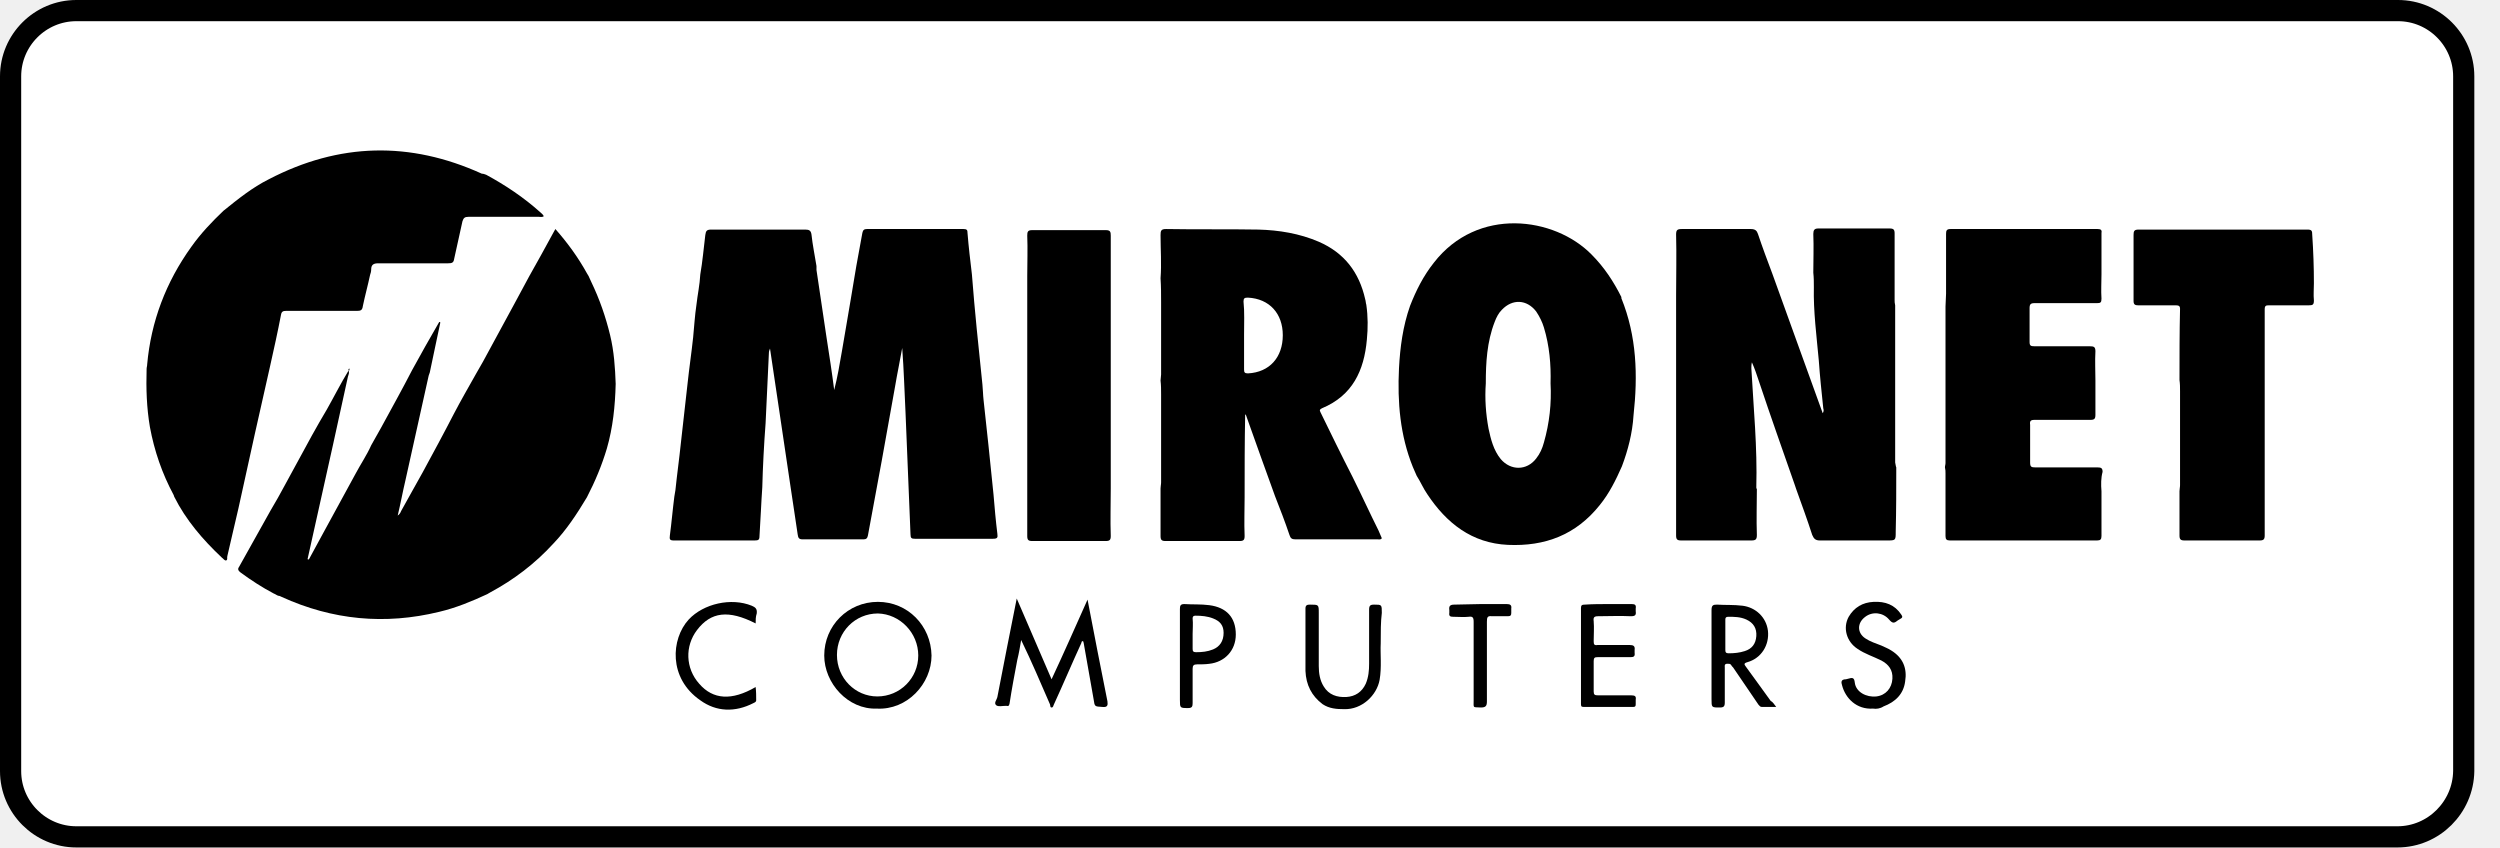
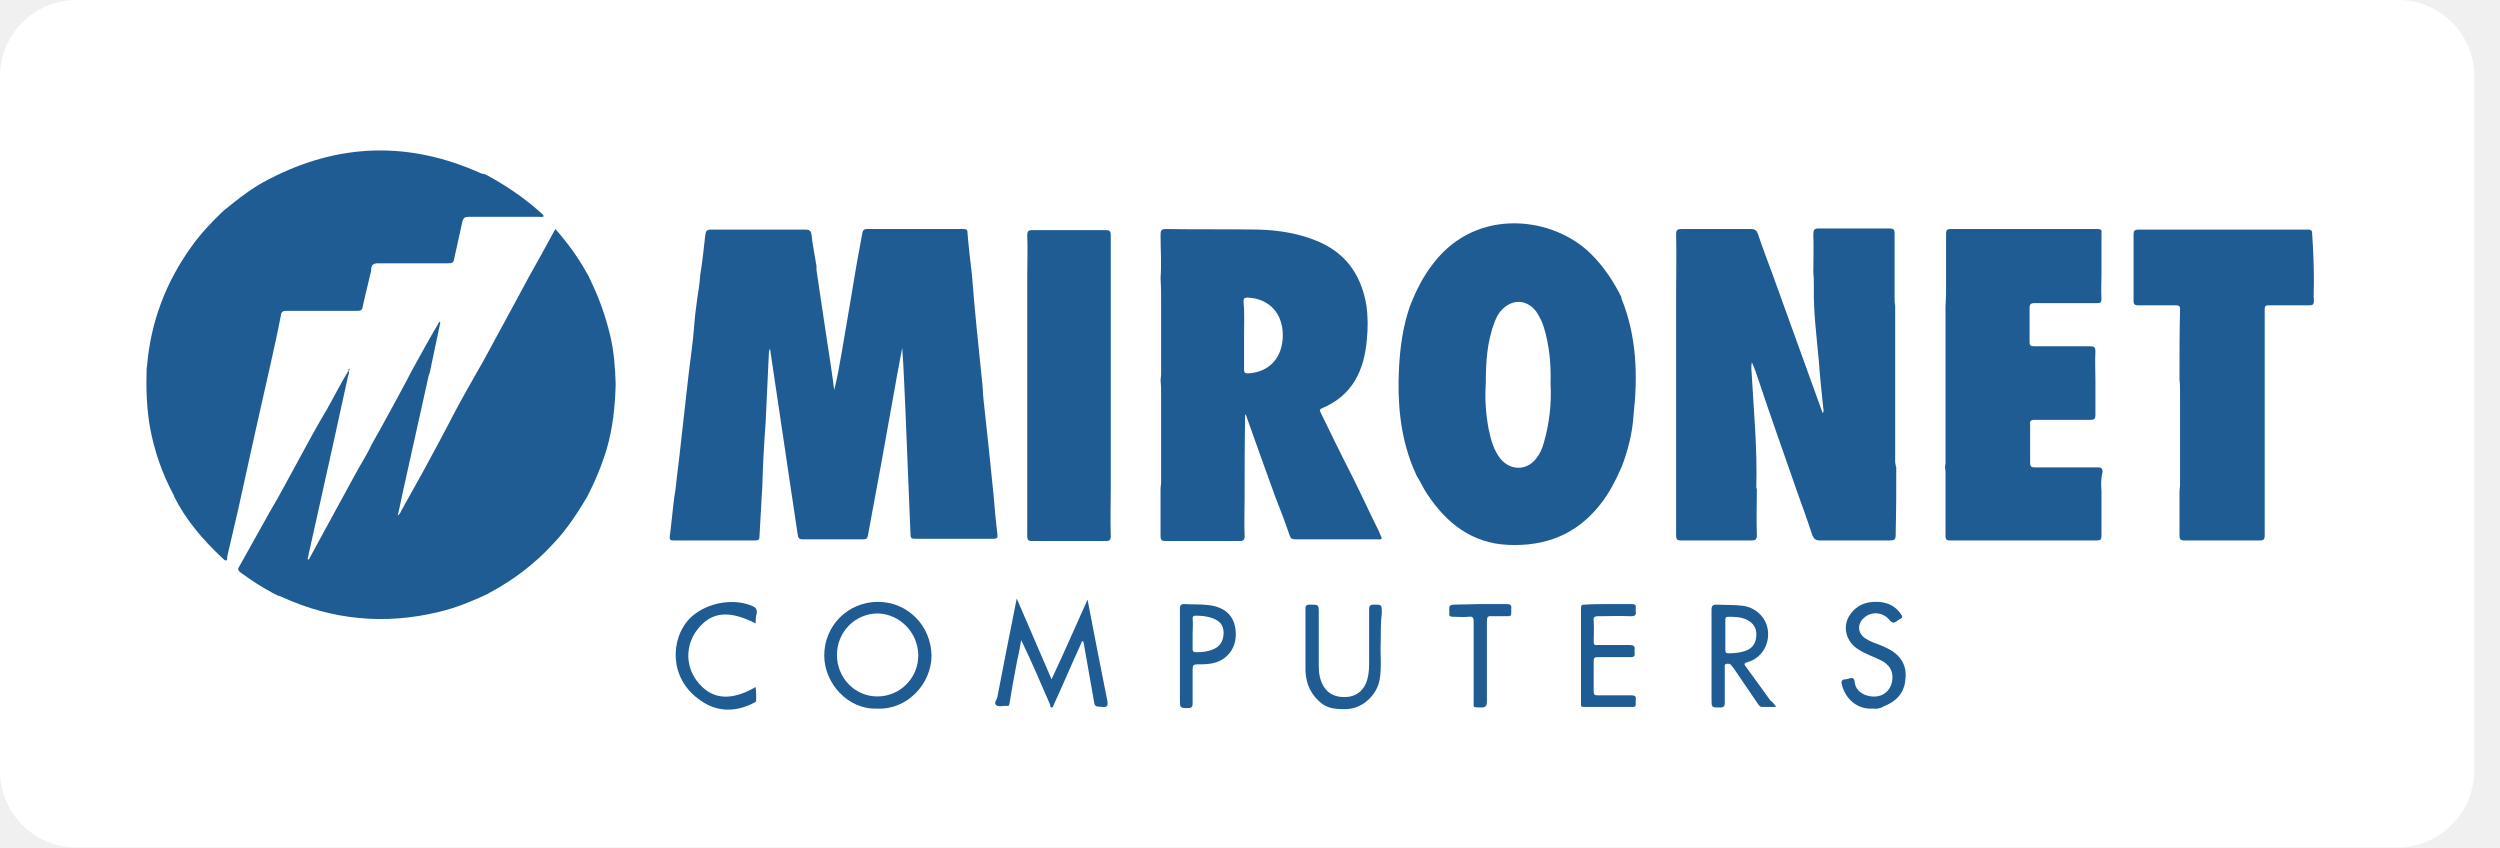
<svg xmlns="http://www.w3.org/2000/svg" width="59" height="20" viewBox="0 0 59 20" fill="none">
-   <path d="M56.58 19.75H1.802C0.947 19.75 0.25 19.052 0.25 18.198V1.802C0.25 0.947 0.947 0.25 1.802 0.25H56.593C57.447 0.25 58.144 0.947 58.144 1.802V18.197C58.132 19.053 57.433 19.75 56.58 19.75Z" fill="white" stroke="black" stroke-width="0.5" />
-   <path d="M11.475 4.125C11.932 4.373 12.363 4.661 12.755 5.013C12.781 5.039 12.82 5.065 12.833 5.104C12.794 5.131 12.755 5.117 12.715 5.117C12.167 5.117 11.606 5.117 11.057 5.117C10.966 5.117 10.94 5.144 10.914 5.222C10.849 5.522 10.783 5.809 10.718 6.11C10.705 6.201 10.666 6.214 10.574 6.214C10.026 6.214 9.478 6.214 8.93 6.214C8.825 6.214 8.76 6.24 8.76 6.358C8.76 6.41 8.747 6.449 8.734 6.488C8.681 6.736 8.616 6.971 8.564 7.219C8.551 7.324 8.512 7.337 8.42 7.337C7.859 7.337 7.298 7.337 6.749 7.337C6.684 7.337 6.645 7.35 6.632 7.428C6.554 7.833 6.462 8.251 6.371 8.655C6.253 9.178 6.136 9.7 6.018 10.222C5.888 10.809 5.757 11.41 5.627 11.997C5.535 12.376 5.457 12.742 5.366 13.12C5.352 13.159 5.379 13.211 5.339 13.225C5.3 13.238 5.274 13.185 5.235 13.159C4.791 12.742 4.386 12.272 4.112 11.723C4.112 11.71 4.099 11.697 4.099 11.684C3.825 11.175 3.642 10.64 3.538 10.078C3.46 9.621 3.446 9.165 3.46 8.708C3.46 8.668 3.473 8.642 3.473 8.603C3.564 7.585 3.916 6.658 4.517 5.822C4.739 5.509 5 5.235 5.274 4.974C5.614 4.7 5.953 4.426 6.345 4.23C8.003 3.368 9.674 3.329 11.371 4.099C11.41 4.099 11.436 4.112 11.475 4.125Z" fill="black" />
-   <path d="M13.851 11.736C13.616 12.128 13.368 12.507 13.055 12.833C12.624 13.303 12.128 13.681 11.567 13.982C11.54 13.995 11.527 14.008 11.501 14.021C11.136 14.191 10.757 14.347 10.366 14.439C9.086 14.752 7.846 14.634 6.645 14.086C6.619 14.073 6.593 14.06 6.567 14.06C6.527 14.047 6.501 14.021 6.462 14.008C6.188 13.864 5.927 13.694 5.679 13.512C5.627 13.473 5.601 13.433 5.64 13.381C5.888 12.937 6.136 12.493 6.384 12.05C6.501 11.854 6.619 11.645 6.723 11.449C6.932 11.057 7.154 10.666 7.363 10.274C7.48 10.065 7.598 9.856 7.715 9.661C7.885 9.36 8.042 9.047 8.225 8.747C8.251 8.799 8.225 8.838 8.211 8.89C8.094 9.426 7.977 9.961 7.859 10.496C7.663 11.397 7.454 12.298 7.258 13.198C7.272 13.198 7.285 13.198 7.285 13.211C7.389 13.016 7.507 12.807 7.611 12.611C7.872 12.128 8.133 11.658 8.394 11.175C8.512 10.953 8.655 10.744 8.76 10.509C8.838 10.366 8.916 10.235 8.995 10.091C9.243 9.634 9.491 9.191 9.726 8.734C9.935 8.355 10.144 7.977 10.366 7.598C10.379 7.598 10.379 7.598 10.392 7.611C10.313 8.003 10.222 8.394 10.144 8.786C10.131 8.812 10.131 8.838 10.117 8.864C9.935 9.687 9.752 10.509 9.569 11.332C9.504 11.606 9.452 11.893 9.386 12.167C9.426 12.141 9.452 12.102 9.465 12.063C9.634 11.762 9.804 11.449 9.974 11.149C10.222 10.692 10.47 10.235 10.705 9.778C10.875 9.452 11.057 9.138 11.24 8.812C11.292 8.721 11.345 8.629 11.397 8.538C11.645 8.081 11.893 7.624 12.141 7.167C12.258 6.945 12.376 6.736 12.493 6.514C12.676 6.188 12.859 5.862 13.042 5.522C13.068 5.483 13.081 5.444 13.107 5.405C13.394 5.731 13.642 6.071 13.851 6.449C13.864 6.475 13.877 6.488 13.89 6.514C13.916 6.567 13.93 6.606 13.956 6.658C14.151 7.063 14.295 7.48 14.399 7.911C14.491 8.29 14.517 8.681 14.53 9.06C14.517 9.582 14.465 10.091 14.321 10.588C14.204 10.979 14.047 11.358 13.851 11.736Z" fill="black" />
-   <path d="M25.666 14.151C25.823 14.974 25.979 15.77 26.136 16.553C26.149 16.645 26.136 16.697 26.018 16.684C25.835 16.671 25.835 16.684 25.809 16.501C25.731 16.057 25.653 15.614 25.574 15.17C25.574 15.157 25.561 15.144 25.561 15.13C25.522 15.13 25.522 15.157 25.522 15.17C25.3 15.653 25.091 16.149 24.869 16.632C24.856 16.658 24.856 16.697 24.817 16.697C24.778 16.697 24.791 16.645 24.778 16.619C24.556 16.11 24.347 15.614 24.099 15.104C24.073 15.261 24.047 15.418 24.008 15.574C23.943 15.914 23.877 16.266 23.825 16.606C23.812 16.658 23.799 16.671 23.76 16.658C23.747 16.658 23.747 16.658 23.734 16.658C23.655 16.658 23.564 16.684 23.512 16.645C23.447 16.593 23.525 16.514 23.538 16.449C23.681 15.692 23.838 14.922 23.995 14.125C24.269 14.765 24.543 15.392 24.817 16.031C25.104 15.418 25.379 14.791 25.666 14.151Z" fill="black" />
-   <path d="M20.692 16.723C20.013 16.749 19.452 16.123 19.452 15.47C19.452 14.765 20.013 14.204 20.718 14.204C21.423 14.204 21.971 14.765 21.984 15.47C21.984 16.136 21.41 16.762 20.692 16.723ZM20.705 16.436C21.24 16.436 21.671 16.005 21.671 15.47C21.671 14.935 21.24 14.491 20.718 14.478C20.183 14.478 19.752 14.909 19.752 15.457C19.752 16.005 20.183 16.436 20.705 16.436Z" fill="black" />
-   <path d="M41.919 16.684C41.788 16.684 41.684 16.684 41.58 16.684C41.541 16.684 41.527 16.658 41.501 16.632C41.306 16.345 41.11 16.057 40.914 15.77C40.901 15.744 40.875 15.731 40.862 15.705C40.836 15.653 40.783 15.666 40.744 15.666C40.692 15.679 40.705 15.718 40.705 15.757C40.705 16.031 40.705 16.305 40.705 16.58C40.705 16.671 40.679 16.697 40.587 16.697C40.392 16.697 40.392 16.697 40.392 16.501C40.392 15.796 40.392 15.104 40.392 14.399C40.392 14.282 40.431 14.269 40.522 14.269C40.718 14.282 40.914 14.269 41.123 14.295C41.436 14.334 41.684 14.569 41.723 14.883C41.762 15.222 41.567 15.535 41.24 15.627C41.149 15.653 41.162 15.679 41.201 15.731C41.397 16.005 41.593 16.266 41.788 16.541C41.841 16.567 41.867 16.619 41.919 16.684ZM40.718 14.974C40.718 15.091 40.718 15.209 40.718 15.339C40.718 15.392 40.731 15.418 40.796 15.418C40.927 15.418 41.057 15.405 41.175 15.366C41.345 15.313 41.436 15.196 41.449 15.013C41.462 14.83 41.384 14.7 41.214 14.621C41.071 14.556 40.927 14.556 40.783 14.556C40.731 14.556 40.718 14.582 40.718 14.621C40.718 14.726 40.718 14.843 40.718 14.974Z" fill="black" />
-   <path d="M32.585 15.183C32.572 15.431 32.611 15.744 32.559 16.044C32.493 16.41 32.141 16.749 31.723 16.736C31.541 16.736 31.371 16.723 31.214 16.619C30.953 16.423 30.823 16.162 30.809 15.835C30.809 15.339 30.809 14.856 30.809 14.36C30.809 14.282 30.849 14.269 30.914 14.269C31.123 14.269 31.123 14.269 31.123 14.465C31.123 14.883 31.123 15.3 31.123 15.718C31.123 15.888 31.149 16.057 31.24 16.201C31.358 16.397 31.553 16.462 31.776 16.449C31.984 16.436 32.141 16.332 32.232 16.136C32.298 15.979 32.311 15.822 32.311 15.666C32.311 15.235 32.311 14.804 32.311 14.386C32.311 14.295 32.337 14.269 32.428 14.269C32.611 14.269 32.611 14.269 32.611 14.465C32.585 14.674 32.585 14.909 32.585 15.183Z" fill="black" />
-   <path d="M37.964 14.256C38.146 14.256 38.329 14.256 38.512 14.256C38.59 14.256 38.616 14.282 38.603 14.36C38.603 14.386 38.603 14.412 38.603 14.426C38.616 14.517 38.59 14.543 38.486 14.543C38.225 14.53 37.977 14.543 37.715 14.543C37.624 14.543 37.598 14.569 37.611 14.661C37.624 14.817 37.611 14.974 37.611 15.13C37.611 15.209 37.624 15.235 37.702 15.222C37.95 15.222 38.212 15.222 38.459 15.222C38.551 15.222 38.59 15.248 38.577 15.339C38.577 15.366 38.577 15.392 38.577 15.405C38.59 15.496 38.551 15.509 38.473 15.509C38.212 15.509 37.964 15.509 37.702 15.509C37.637 15.509 37.611 15.522 37.611 15.601C37.611 15.835 37.611 16.084 37.611 16.319C37.611 16.397 37.637 16.41 37.715 16.41C37.977 16.41 38.238 16.41 38.499 16.41C38.59 16.41 38.616 16.436 38.603 16.514C38.603 16.553 38.603 16.58 38.603 16.619C38.603 16.671 38.59 16.684 38.538 16.684C38.146 16.684 37.768 16.684 37.376 16.684C37.311 16.684 37.311 16.658 37.311 16.606C37.311 15.848 37.311 15.091 37.311 14.347C37.311 14.282 37.337 14.269 37.402 14.269C37.598 14.256 37.781 14.256 37.964 14.256Z" fill="black" />
-   <path d="M44.204 16.723C43.812 16.749 43.551 16.475 43.473 16.175C43.447 16.097 43.447 16.031 43.564 16.031C43.577 16.031 43.603 16.018 43.616 16.018C43.708 15.992 43.76 15.979 43.773 16.11C43.799 16.332 44.047 16.462 44.282 16.436C44.504 16.41 44.648 16.24 44.661 16.018C44.674 15.809 44.569 15.679 44.4 15.588C44.217 15.496 44.008 15.431 43.838 15.313C43.577 15.144 43.486 14.817 43.629 14.556C43.76 14.334 43.956 14.217 44.217 14.204C44.491 14.191 44.713 14.269 44.87 14.504C44.909 14.556 44.896 14.582 44.843 14.608C44.817 14.621 44.804 14.634 44.778 14.648C44.7 14.713 44.661 14.713 44.582 14.621C44.439 14.452 44.191 14.426 44.021 14.556C43.825 14.7 43.825 14.935 44.021 15.065C44.138 15.144 44.269 15.183 44.4 15.235C44.478 15.274 44.556 15.3 44.635 15.352C44.909 15.522 45.013 15.77 44.961 16.084C44.922 16.384 44.726 16.567 44.452 16.671C44.373 16.723 44.282 16.736 44.204 16.723Z" fill="black" />
-   <path d="M17.833 14.713C17.193 14.386 16.776 14.439 16.449 14.87C16.162 15.248 16.175 15.77 16.501 16.136C16.828 16.514 17.271 16.541 17.833 16.214C17.846 16.319 17.846 16.423 17.846 16.527C17.846 16.567 17.807 16.58 17.781 16.593C17.35 16.815 16.906 16.802 16.527 16.527C15.77 16.005 15.835 15.078 16.253 14.621C16.606 14.243 17.259 14.099 17.741 14.295C17.833 14.334 17.872 14.373 17.859 14.478C17.833 14.556 17.833 14.634 17.833 14.713Z" fill="black" />
-   <path d="M27.846 15.47C27.846 15.104 27.846 14.739 27.846 14.373C27.846 14.295 27.859 14.256 27.95 14.256C28.146 14.269 28.342 14.256 28.538 14.282C28.943 14.334 29.165 14.569 29.165 14.974C29.165 15.352 28.903 15.627 28.538 15.666C28.447 15.679 28.342 15.679 28.251 15.679C28.172 15.679 28.146 15.705 28.146 15.783C28.146 16.057 28.146 16.319 28.146 16.593C28.146 16.671 28.133 16.71 28.042 16.71C27.846 16.71 27.846 16.71 27.846 16.514C27.846 16.149 27.846 15.809 27.846 15.47ZM28.146 14.961C28.146 15.078 28.146 15.196 28.146 15.313C28.146 15.366 28.159 15.392 28.225 15.392C28.368 15.392 28.499 15.379 28.629 15.326C28.786 15.261 28.877 15.13 28.877 14.935C28.877 14.765 28.799 14.661 28.629 14.595C28.499 14.543 28.355 14.53 28.212 14.53C28.159 14.53 28.146 14.556 28.146 14.595C28.159 14.726 28.146 14.843 28.146 14.961Z" fill="black" />
-   <path d="M34.948 14.256C35.157 14.256 35.365 14.256 35.561 14.256C35.64 14.256 35.679 14.282 35.666 14.36C35.666 14.399 35.666 14.426 35.666 14.465C35.666 14.517 35.653 14.543 35.587 14.543C35.457 14.543 35.326 14.543 35.209 14.543C35.104 14.53 35.091 14.569 35.091 14.674C35.091 15.3 35.091 15.927 35.091 16.553C35.091 16.658 35.065 16.697 34.948 16.697C34.752 16.684 34.778 16.723 34.778 16.527C34.778 15.914 34.778 15.287 34.778 14.674C34.778 14.569 34.752 14.543 34.661 14.556C34.543 14.569 34.426 14.556 34.295 14.556C34.23 14.556 34.191 14.543 34.204 14.465C34.204 14.439 34.204 14.412 34.204 14.399C34.191 14.308 34.217 14.269 34.321 14.269C34.53 14.269 34.739 14.256 34.948 14.256Z" fill="black" />
-   <path d="M17.99 11.501C17.963 11.88 17.95 12.272 17.924 12.65C17.924 12.742 17.898 12.755 17.807 12.755C17.167 12.755 16.527 12.755 15.901 12.755C15.809 12.755 15.796 12.729 15.809 12.637C15.849 12.337 15.875 12.024 15.914 11.723C15.927 11.671 15.927 11.619 15.94 11.567C15.979 11.188 16.031 10.822 16.07 10.444C16.123 9.974 16.175 9.504 16.227 9.047C16.266 8.681 16.319 8.329 16.358 7.963C16.384 7.702 16.397 7.454 16.436 7.193C16.462 6.958 16.514 6.723 16.527 6.475C16.58 6.175 16.606 5.862 16.645 5.548C16.658 5.444 16.684 5.418 16.788 5.418C17.533 5.418 18.264 5.418 19.008 5.418C19.099 5.418 19.138 5.444 19.151 5.535C19.177 5.783 19.23 6.031 19.269 6.279C19.269 6.306 19.269 6.345 19.269 6.371C19.347 6.893 19.426 7.428 19.504 7.95C19.569 8.368 19.634 8.786 19.687 9.204C19.765 8.903 19.817 8.59 19.869 8.29C19.935 7.885 20.013 7.467 20.078 7.063C20.117 6.802 20.17 6.54 20.209 6.279C20.261 6.018 20.3 5.757 20.352 5.496C20.366 5.431 20.392 5.405 20.457 5.405C21.214 5.405 21.984 5.405 22.741 5.405C22.82 5.405 22.833 5.431 22.833 5.496C22.859 5.822 22.898 6.149 22.937 6.475C23.003 7.337 23.094 8.198 23.185 9.073C23.198 9.191 23.198 9.321 23.212 9.439C23.251 9.804 23.29 10.17 23.329 10.522C23.368 10.901 23.407 11.293 23.447 11.671C23.473 11.984 23.499 12.285 23.538 12.598C23.551 12.689 23.538 12.715 23.433 12.715C22.82 12.715 22.206 12.715 21.593 12.715C21.514 12.715 21.488 12.702 21.488 12.611C21.449 11.658 21.41 10.705 21.371 9.752C21.345 9.243 21.332 8.734 21.292 8.212C21.24 8.512 21.175 8.812 21.123 9.125C20.914 10.3 20.705 11.462 20.483 12.637C20.47 12.702 20.444 12.729 20.379 12.729C19.896 12.729 19.426 12.729 18.943 12.729C18.838 12.729 18.838 12.676 18.825 12.611C18.773 12.232 18.708 11.854 18.655 11.475C18.499 10.392 18.329 9.308 18.172 8.225C18.159 8.264 18.146 8.29 18.146 8.329C18.12 8.877 18.094 9.426 18.068 9.987C18.029 10.509 18.003 11.005 17.99 11.501Z" fill="black" />
-   <path d="M44.752 11.031C44.752 11.54 44.752 12.037 44.739 12.546C44.739 12.755 44.739 12.755 44.53 12.755C44.008 12.755 43.486 12.755 42.95 12.755C42.846 12.755 42.807 12.715 42.768 12.624C42.65 12.258 42.52 11.906 42.389 11.54C42.376 11.514 42.376 11.488 42.363 11.462C42.076 10.64 41.788 9.83 41.514 9.008C41.462 8.851 41.41 8.695 41.345 8.551C41.332 8.603 41.332 8.655 41.332 8.695C41.384 9.634 41.475 10.561 41.449 11.501C41.449 11.514 41.449 11.527 41.462 11.54C41.462 11.906 41.449 12.258 41.462 12.624C41.462 12.729 41.436 12.755 41.332 12.755C40.783 12.755 40.222 12.755 39.674 12.755C39.582 12.755 39.556 12.729 39.556 12.637C39.556 12.089 39.556 11.553 39.556 11.005C39.556 10.953 39.556 10.914 39.556 10.862C39.556 9.661 39.556 8.446 39.556 7.245C39.556 7.154 39.556 7.076 39.556 6.984C39.556 6.501 39.569 6.018 39.556 5.535C39.556 5.431 39.582 5.405 39.687 5.405C40.235 5.405 40.77 5.405 41.319 5.405C41.423 5.405 41.462 5.444 41.488 5.522C41.593 5.836 41.71 6.149 41.828 6.462C42.219 7.559 42.624 8.655 43.016 9.752C43.042 9.713 43.042 9.674 43.029 9.634C42.99 9.256 42.95 8.89 42.924 8.512C42.872 7.937 42.794 7.35 42.807 6.775C42.807 6.658 42.807 6.554 42.794 6.436C42.794 6.136 42.807 5.836 42.794 5.522C42.794 5.431 42.82 5.392 42.911 5.392C43.473 5.392 44.034 5.392 44.595 5.392C44.687 5.392 44.713 5.418 44.713 5.509C44.713 6.031 44.713 6.554 44.713 7.076C44.713 7.115 44.713 7.154 44.726 7.206C44.726 7.232 44.726 7.258 44.726 7.285C44.726 8.499 44.726 9.7 44.726 10.914C44.739 10.966 44.739 11.005 44.752 11.031Z" fill="black" />
-   <path d="M29.373 11.736C29.373 12.037 29.36 12.337 29.373 12.65C29.373 12.742 29.347 12.768 29.256 12.768C28.668 12.768 28.094 12.768 27.506 12.768C27.415 12.768 27.389 12.742 27.389 12.65C27.389 12.272 27.389 11.906 27.389 11.527C27.389 11.475 27.402 11.436 27.402 11.384C27.402 10.692 27.402 10 27.402 9.308C27.402 9.204 27.402 9.086 27.389 8.982C27.389 8.93 27.402 8.89 27.402 8.838C27.402 8.277 27.402 7.702 27.402 7.141C27.402 6.945 27.402 6.762 27.389 6.567C27.415 6.227 27.389 5.888 27.389 5.548C27.389 5.444 27.402 5.405 27.52 5.405C28.251 5.418 28.969 5.405 29.7 5.418C30.183 5.431 30.666 5.509 31.123 5.705C31.723 5.966 32.076 6.423 32.219 7.063C32.232 7.102 32.232 7.154 32.245 7.193C32.285 7.467 32.285 7.742 32.258 8.016C32.193 8.747 31.919 9.334 31.201 9.634C31.149 9.661 31.136 9.674 31.162 9.726C31.41 10.235 31.658 10.744 31.919 11.253C32.128 11.671 32.324 12.102 32.533 12.52C32.559 12.585 32.585 12.637 32.611 12.702C32.585 12.742 32.546 12.729 32.52 12.729C31.867 12.729 31.214 12.729 30.574 12.729C30.483 12.729 30.457 12.702 30.431 12.624C30.326 12.311 30.209 12.011 30.091 11.71C29.869 11.097 29.648 10.483 29.426 9.856C29.413 9.83 29.413 9.791 29.386 9.778C29.373 10.457 29.373 11.097 29.373 11.736ZM29.36 7.898C29.36 8.172 29.36 8.447 29.36 8.721C29.36 8.786 29.373 8.812 29.452 8.812C29.961 8.786 30.274 8.433 30.274 7.911C30.274 7.402 29.961 7.05 29.452 7.024C29.373 7.024 29.347 7.037 29.347 7.115C29.373 7.363 29.36 7.637 29.36 7.898Z" fill="black" />
-   <path d="M38.277 11.005C38.133 11.332 37.977 11.645 37.755 11.919C37.193 12.624 36.462 12.898 35.587 12.859C34.739 12.82 34.138 12.35 33.681 11.658C33.59 11.527 33.525 11.371 33.433 11.227C33.407 11.162 33.368 11.084 33.342 11.018C33.042 10.274 32.977 9.491 33.016 8.694C33.042 8.198 33.107 7.702 33.277 7.219C33.42 6.854 33.59 6.514 33.838 6.201C34.87 4.869 36.684 5.117 37.559 6.005C37.859 6.305 38.081 6.645 38.264 7.01C38.264 7.023 38.264 7.023 38.264 7.037C38.629 7.937 38.655 8.864 38.551 9.804C38.525 10.222 38.42 10.627 38.277 11.005ZM35.065 9.047C35.039 9.413 35.065 9.765 35.13 10.117C35.183 10.366 35.248 10.627 35.418 10.835C35.653 11.11 36.031 11.11 36.253 10.822C36.345 10.705 36.397 10.587 36.436 10.444C36.567 9.987 36.619 9.517 36.593 9.047C36.606 8.603 36.567 8.159 36.436 7.728C36.397 7.598 36.332 7.467 36.253 7.35C36.031 7.063 35.692 7.05 35.444 7.311C35.365 7.389 35.313 7.493 35.274 7.598C35.091 8.068 35.065 8.564 35.065 9.047Z" fill="black" />
-   <path d="M49.595 11.593C49.595 11.945 49.595 12.298 49.595 12.65C49.595 12.729 49.569 12.755 49.491 12.755C48.329 12.755 47.18 12.755 46.018 12.755C45.94 12.755 45.914 12.729 45.914 12.65C45.914 12.154 45.914 11.658 45.914 11.175C45.914 11.123 45.914 11.084 45.901 11.031C45.901 10.992 45.914 10.966 45.914 10.927C45.914 9.726 45.914 8.525 45.914 7.324C45.914 7.298 45.914 7.259 45.914 7.232C45.914 7.128 45.927 7.037 45.927 6.932C45.927 6.462 45.927 5.992 45.927 5.522C45.927 5.444 45.94 5.405 46.031 5.405C47.193 5.405 48.342 5.405 49.504 5.405C49.582 5.405 49.608 5.431 49.595 5.496C49.595 5.822 49.595 6.149 49.595 6.475C49.595 6.671 49.582 6.854 49.595 7.05C49.595 7.141 49.569 7.154 49.491 7.154C48.995 7.154 48.499 7.154 48.016 7.154C47.924 7.154 47.898 7.18 47.898 7.272C47.898 7.533 47.898 7.794 47.898 8.068C47.898 8.159 47.924 8.172 48.016 8.172C48.447 8.172 48.89 8.172 49.321 8.172C49.413 8.172 49.452 8.185 49.452 8.29C49.439 8.525 49.452 8.747 49.452 8.982C49.452 9.256 49.452 9.53 49.452 9.791C49.452 9.883 49.426 9.909 49.334 9.909C48.89 9.909 48.459 9.909 48.016 9.909C47.924 9.909 47.898 9.935 47.911 10.026C47.911 10.326 47.911 10.614 47.911 10.914C47.911 11.018 47.937 11.031 48.042 11.031C48.525 11.031 49.021 11.031 49.504 11.031C49.582 11.031 49.621 11.044 49.621 11.136C49.582 11.279 49.582 11.436 49.595 11.593Z" fill="black" />
-   <path d="M54.608 6.684C54.608 6.815 54.595 6.958 54.608 7.089C54.608 7.193 54.582 7.206 54.478 7.206C54.164 7.206 53.864 7.206 53.551 7.206C53.486 7.206 53.447 7.206 53.447 7.298C53.447 7.911 53.447 8.525 53.447 9.138C53.447 9.948 53.447 10.757 53.447 11.566C53.447 11.919 53.447 12.285 53.447 12.637C53.447 12.728 53.42 12.755 53.329 12.755C52.742 12.755 52.154 12.755 51.553 12.755C51.462 12.755 51.436 12.728 51.436 12.637C51.436 12.285 51.436 11.932 51.436 11.593C51.436 11.54 51.449 11.501 51.449 11.449C51.449 10.705 51.449 9.974 51.449 9.23C51.449 9.138 51.449 9.06 51.436 8.969C51.436 8.407 51.436 7.846 51.449 7.285C51.449 7.206 51.397 7.206 51.345 7.206C51.057 7.206 50.757 7.206 50.47 7.206C50.392 7.206 50.352 7.193 50.352 7.102C50.352 6.893 50.352 6.684 50.352 6.475C50.352 6.162 50.352 5.849 50.352 5.548C50.352 5.457 50.365 5.418 50.47 5.418C51.802 5.418 53.133 5.418 54.452 5.418C54.556 5.418 54.569 5.444 54.569 5.548C54.595 5.927 54.608 6.305 54.608 6.684Z" fill="black" />
-   <path d="M26.214 11.527C26.214 11.906 26.201 12.271 26.214 12.65C26.214 12.742 26.188 12.768 26.097 12.768C25.522 12.768 24.935 12.768 24.36 12.768C24.269 12.768 24.243 12.742 24.243 12.65C24.243 12.337 24.243 12.024 24.243 11.723C24.243 11.54 24.243 11.371 24.243 11.188C24.243 10.496 24.243 9.804 24.243 9.112C24.243 8.956 24.243 8.799 24.243 8.642C24.243 7.937 24.243 7.219 24.243 6.514C24.243 6.201 24.256 5.875 24.243 5.561C24.243 5.47 24.256 5.431 24.36 5.431C24.935 5.431 25.522 5.431 26.097 5.431C26.201 5.431 26.214 5.47 26.214 5.561C26.214 5.901 26.214 6.24 26.214 6.593C26.214 6.958 26.214 7.324 26.214 7.702C26.214 8.133 26.214 8.564 26.214 9.008C26.214 9.491 26.214 9.974 26.214 10.457C26.214 10.796 26.214 11.162 26.214 11.527Z" fill="black" />
-   <path d="M8.251 8.695C8.238 8.708 8.264 8.747 8.225 8.747C8.225 8.734 8.225 8.721 8.225 8.708C8.238 8.708 8.251 8.695 8.251 8.695Z" fill="black" />
+   <path d="M56.58 20H1.802C0.809 20 0 19.191 0 18.198V1.802C0 0.809 0.809 0 1.802 0H56.593C57.585 0 58.394 0.809 58.394 1.802V18.198C58.381 19.191 57.572 20 56.58 20Z" fill="white" />
+   <path d="M11.475 4.125C11.932 4.373 12.363 4.661 12.755 5.013C12.781 5.039 12.82 5.065 12.833 5.104C12.794 5.131 12.755 5.117 12.715 5.117C12.167 5.117 11.606 5.117 11.057 5.117C10.966 5.117 10.94 5.144 10.914 5.222C10.849 5.522 10.783 5.809 10.718 6.11C10.705 6.201 10.666 6.214 10.574 6.214C10.026 6.214 9.478 6.214 8.93 6.214C8.825 6.214 8.76 6.24 8.76 6.358C8.76 6.41 8.747 6.449 8.734 6.488C8.681 6.736 8.616 6.971 8.564 7.219C8.551 7.324 8.512 7.337 8.42 7.337C7.859 7.337 7.298 7.337 6.749 7.337C6.684 7.337 6.645 7.35 6.632 7.428C6.554 7.833 6.462 8.251 6.371 8.655C6.253 9.178 6.136 9.7 6.018 10.222C5.888 10.809 5.757 11.41 5.627 11.997C5.535 12.376 5.457 12.742 5.366 13.12C5.352 13.159 5.379 13.211 5.339 13.225C5.3 13.238 5.274 13.185 5.235 13.159C4.791 12.742 4.386 12.272 4.112 11.723C4.112 11.71 4.099 11.697 4.099 11.684C3.825 11.175 3.642 10.64 3.538 10.078C3.46 9.621 3.446 9.165 3.46 8.708C3.46 8.668 3.473 8.642 3.473 8.603C3.564 7.585 3.916 6.658 4.517 5.822C4.739 5.509 5 5.235 5.274 4.974C5.614 4.7 5.953 4.426 6.345 4.23C8.003 3.368 9.674 3.329 11.371 4.099C11.41 4.099 11.436 4.112 11.475 4.125Z" fill="#1F5C94" />
+   <path d="M13.851 11.736C13.616 12.128 13.368 12.507 13.055 12.833C12.624 13.303 12.128 13.681 11.567 13.982C11.54 13.995 11.527 14.008 11.501 14.021C11.136 14.191 10.757 14.347 10.366 14.439C9.086 14.752 7.846 14.634 6.645 14.086C6.619 14.073 6.593 14.06 6.567 14.06C6.527 14.047 6.501 14.021 6.462 14.008C6.188 13.864 5.927 13.694 5.679 13.512C5.627 13.473 5.601 13.433 5.64 13.381C5.888 12.937 6.136 12.493 6.384 12.05C6.501 11.854 6.619 11.645 6.723 11.449C6.932 11.057 7.154 10.666 7.363 10.274C7.48 10.065 7.598 9.856 7.715 9.661C7.885 9.36 8.042 9.047 8.225 8.747C8.251 8.799 8.225 8.838 8.211 8.89C8.094 9.426 7.977 9.961 7.859 10.496C7.663 11.397 7.454 12.298 7.258 13.198C7.272 13.198 7.285 13.198 7.285 13.211C7.389 13.016 7.507 12.807 7.611 12.611C7.872 12.128 8.133 11.658 8.394 11.175C8.512 10.953 8.655 10.744 8.76 10.509C8.838 10.366 8.916 10.235 8.995 10.091C9.243 9.634 9.491 9.191 9.726 8.734C9.935 8.355 10.144 7.976 10.366 7.598C10.379 7.598 10.379 7.598 10.392 7.611C10.313 8.003 10.222 8.394 10.144 8.786C10.131 8.812 10.131 8.838 10.117 8.864C9.935 9.687 9.752 10.509 9.569 11.332C9.504 11.606 9.452 11.893 9.386 12.167C9.426 12.141 9.452 12.102 9.465 12.063C9.634 11.762 9.804 11.449 9.974 11.149C10.222 10.692 10.47 10.235 10.705 9.778C10.875 9.452 11.057 9.138 11.24 8.812C11.292 8.721 11.345 8.629 11.397 8.538C11.645 8.081 11.893 7.624 12.141 7.167C12.258 6.945 12.376 6.736 12.493 6.514C12.676 6.188 12.859 5.862 13.042 5.522C13.068 5.483 13.081 5.444 13.107 5.405C13.394 5.731 13.642 6.07 13.851 6.449C13.864 6.475 13.877 6.488 13.89 6.514C13.916 6.567 13.93 6.606 13.956 6.658C14.151 7.063 14.295 7.48 14.399 7.911C14.491 8.29 14.517 8.681 14.53 9.06C14.517 9.582 14.465 10.091 14.321 10.588C14.204 10.979 14.047 11.358 13.851 11.736Z" fill="#1F5C94" />
+   <path d="M25.666 14.151C25.823 14.974 25.979 15.77 26.136 16.553C26.149 16.645 26.136 16.697 26.018 16.684C25.835 16.671 25.835 16.684 25.809 16.501C25.731 16.058 25.653 15.614 25.574 15.17C25.574 15.157 25.561 15.144 25.561 15.131C25.522 15.131 25.522 15.157 25.522 15.17C25.3 15.653 25.091 16.149 24.869 16.632C24.856 16.658 24.856 16.697 24.817 16.697C24.778 16.697 24.791 16.645 24.778 16.619C24.556 16.11 24.347 15.614 24.099 15.104C24.073 15.261 24.047 15.418 24.008 15.574C23.943 15.914 23.877 16.266 23.825 16.606C23.812 16.658 23.799 16.671 23.76 16.658C23.747 16.658 23.747 16.658 23.734 16.658C23.655 16.658 23.564 16.684 23.512 16.645C23.447 16.593 23.525 16.514 23.538 16.449C23.681 15.692 23.838 14.922 23.995 14.125C24.269 14.765 24.543 15.392 24.817 16.031C25.104 15.418 25.379 14.791 25.666 14.151Z" fill="#1F5C94" />
+   <path d="M20.692 16.723C20.013 16.749 19.452 16.123 19.452 15.47C19.452 14.765 20.013 14.204 20.718 14.204C21.423 14.204 21.971 14.765 21.984 15.47C21.984 16.136 21.41 16.762 20.692 16.723ZM20.705 16.436C21.24 16.436 21.671 16.005 21.671 15.47C21.671 14.935 21.24 14.491 20.718 14.478C20.183 14.478 19.752 14.909 19.752 15.457C19.752 16.005 20.183 16.436 20.705 16.436Z" fill="#1F5C94" />
+   <path d="M41.919 16.684C41.788 16.684 41.684 16.684 41.58 16.684C41.541 16.684 41.527 16.658 41.501 16.632C41.306 16.345 41.11 16.057 40.914 15.77C40.901 15.744 40.875 15.731 40.862 15.705C40.836 15.653 40.783 15.666 40.744 15.666C40.692 15.679 40.705 15.718 40.705 15.757C40.705 16.031 40.705 16.305 40.705 16.58C40.705 16.671 40.679 16.697 40.587 16.697C40.392 16.697 40.392 16.697 40.392 16.501C40.392 15.796 40.392 15.104 40.392 14.399C40.392 14.282 40.431 14.269 40.522 14.269C40.718 14.282 40.914 14.269 41.123 14.295C41.436 14.334 41.684 14.569 41.723 14.883C41.762 15.222 41.567 15.535 41.24 15.627C41.149 15.653 41.162 15.679 41.201 15.731C41.397 16.005 41.593 16.266 41.788 16.541C41.841 16.567 41.867 16.619 41.919 16.684ZM40.718 14.974C40.718 15.091 40.718 15.209 40.718 15.339C40.718 15.392 40.731 15.418 40.796 15.418C40.927 15.418 41.057 15.405 41.175 15.366C41.345 15.313 41.436 15.196 41.449 15.013C41.462 14.83 41.384 14.7 41.214 14.621C41.071 14.556 40.927 14.556 40.783 14.556C40.731 14.556 40.718 14.582 40.718 14.621C40.718 14.726 40.718 14.843 40.718 14.974Z" fill="#1F5C94" />
+   <path d="M32.585 15.183C32.572 15.431 32.611 15.744 32.559 16.044C32.493 16.41 32.141 16.749 31.723 16.736C31.541 16.736 31.371 16.723 31.214 16.619C30.953 16.423 30.823 16.162 30.809 15.835C30.809 15.339 30.809 14.856 30.809 14.36C30.809 14.282 30.849 14.269 30.914 14.269C31.123 14.269 31.123 14.269 31.123 14.465C31.123 14.883 31.123 15.3 31.123 15.718C31.123 15.888 31.149 16.057 31.24 16.201C31.358 16.397 31.553 16.462 31.776 16.449C31.984 16.436 32.141 16.332 32.232 16.136C32.298 15.979 32.311 15.822 32.311 15.666C32.311 15.235 32.311 14.804 32.311 14.386C32.311 14.295 32.337 14.269 32.428 14.269C32.611 14.269 32.611 14.269 32.611 14.465C32.585 14.674 32.585 14.909 32.585 15.183Z" fill="#1F5C94" />
+   <path d="M37.964 14.256C38.146 14.256 38.329 14.256 38.512 14.256C38.59 14.256 38.616 14.282 38.603 14.36C38.603 14.386 38.603 14.413 38.603 14.426C38.616 14.517 38.59 14.543 38.486 14.543C38.225 14.53 37.977 14.543 37.715 14.543C37.624 14.543 37.598 14.569 37.611 14.661C37.624 14.817 37.611 14.974 37.611 15.131C37.611 15.209 37.624 15.235 37.702 15.222C37.95 15.222 38.212 15.222 38.459 15.222C38.551 15.222 38.59 15.248 38.577 15.339C38.577 15.366 38.577 15.392 38.577 15.405C38.59 15.496 38.551 15.509 38.473 15.509C38.212 15.509 37.964 15.509 37.702 15.509C37.637 15.509 37.611 15.522 37.611 15.601C37.611 15.835 37.611 16.084 37.611 16.319C37.611 16.397 37.637 16.41 37.715 16.41C37.977 16.41 38.238 16.41 38.499 16.41C38.59 16.41 38.616 16.436 38.603 16.514C38.603 16.553 38.603 16.58 38.603 16.619C38.603 16.671 38.59 16.684 38.538 16.684C38.146 16.684 37.768 16.684 37.376 16.684C37.311 16.684 37.311 16.658 37.311 16.606C37.311 15.849 37.311 15.091 37.311 14.347C37.311 14.282 37.337 14.269 37.402 14.269C37.598 14.256 37.781 14.256 37.964 14.256Z" fill="#1F5C94" />
+   <path d="M44.204 16.723C43.812 16.749 43.551 16.475 43.473 16.175C43.447 16.097 43.447 16.031 43.564 16.031C43.577 16.031 43.603 16.018 43.616 16.018C43.708 15.992 43.76 15.979 43.773 16.11C43.799 16.332 44.047 16.462 44.282 16.436C44.504 16.41 44.648 16.24 44.661 16.018C44.674 15.809 44.569 15.679 44.4 15.588C44.217 15.496 44.008 15.431 43.838 15.313C43.577 15.144 43.486 14.817 43.629 14.556C43.76 14.334 43.956 14.217 44.217 14.204C44.491 14.191 44.713 14.269 44.87 14.504C44.909 14.556 44.896 14.582 44.843 14.608C44.817 14.621 44.804 14.634 44.778 14.648C44.7 14.713 44.661 14.713 44.582 14.621C44.439 14.452 44.191 14.426 44.021 14.556C43.825 14.7 43.825 14.935 44.021 15.065C44.138 15.144 44.269 15.183 44.4 15.235C44.478 15.274 44.556 15.3 44.635 15.352C44.909 15.522 45.013 15.77 44.961 16.084C44.922 16.384 44.726 16.567 44.452 16.671C44.373 16.723 44.282 16.736 44.204 16.723Z" fill="#1F5C94" />
+   <path d="M17.833 14.713C17.193 14.386 16.776 14.439 16.449 14.869C16.162 15.248 16.175 15.77 16.501 16.136C16.828 16.514 17.271 16.541 17.833 16.214C17.846 16.319 17.846 16.423 17.846 16.527C17.846 16.567 17.807 16.58 17.781 16.593C17.35 16.815 16.906 16.802 16.527 16.527C15.77 16.005 15.835 15.078 16.253 14.621C16.606 14.243 17.259 14.099 17.741 14.295C17.833 14.334 17.872 14.373 17.859 14.478C17.833 14.556 17.833 14.634 17.833 14.713Z" fill="#1F5C94" />
+   <path d="M27.846 15.47C27.846 15.104 27.846 14.739 27.846 14.373C27.846 14.295 27.859 14.256 27.95 14.256C28.146 14.269 28.342 14.256 28.538 14.282C28.943 14.334 29.165 14.569 29.165 14.974C29.165 15.352 28.903 15.627 28.538 15.666C28.447 15.679 28.342 15.679 28.251 15.679C28.172 15.679 28.146 15.705 28.146 15.783C28.146 16.058 28.146 16.319 28.146 16.593C28.146 16.671 28.133 16.71 28.042 16.71C27.846 16.71 27.846 16.71 27.846 16.514C27.846 16.149 27.846 15.809 27.846 15.47ZM28.146 14.961C28.146 15.078 28.146 15.196 28.146 15.313C28.146 15.366 28.159 15.392 28.225 15.392C28.368 15.392 28.499 15.379 28.629 15.326C28.786 15.261 28.877 15.131 28.877 14.935C28.877 14.765 28.799 14.661 28.629 14.595C28.499 14.543 28.355 14.53 28.212 14.53C28.159 14.53 28.146 14.556 28.146 14.595C28.159 14.726 28.146 14.843 28.146 14.961Z" fill="#1F5C94" />
+   <path d="M34.948 14.256C35.157 14.256 35.365 14.256 35.561 14.256C35.64 14.256 35.679 14.282 35.666 14.36C35.666 14.399 35.666 14.426 35.666 14.465C35.666 14.517 35.653 14.543 35.587 14.543C35.457 14.543 35.326 14.543 35.209 14.543C35.104 14.53 35.091 14.569 35.091 14.674C35.091 15.3 35.091 15.927 35.091 16.553C35.091 16.658 35.065 16.697 34.948 16.697C34.752 16.684 34.778 16.723 34.778 16.527C34.778 15.914 34.778 15.287 34.778 14.674C34.778 14.569 34.752 14.543 34.661 14.556C34.543 14.569 34.426 14.556 34.295 14.556C34.23 14.556 34.191 14.543 34.204 14.465C34.204 14.439 34.204 14.412 34.204 14.399C34.191 14.308 34.217 14.269 34.321 14.269C34.53 14.269 34.739 14.256 34.948 14.256Z" fill="#1F5C94" />
+   <path d="M17.99 11.501C17.963 11.88 17.95 12.271 17.924 12.65C17.924 12.742 17.898 12.755 17.807 12.755C17.167 12.755 16.527 12.755 15.901 12.755C15.809 12.755 15.796 12.729 15.809 12.637C15.849 12.337 15.875 12.024 15.914 11.723C15.927 11.671 15.927 11.619 15.94 11.567C15.979 11.188 16.031 10.822 16.07 10.444C16.123 9.974 16.175 9.504 16.227 9.047C16.266 8.681 16.319 8.329 16.358 7.963C16.384 7.702 16.397 7.454 16.436 7.193C16.462 6.958 16.514 6.723 16.527 6.475C16.58 6.175 16.606 5.862 16.645 5.548C16.658 5.444 16.684 5.418 16.788 5.418C17.533 5.418 18.264 5.418 19.008 5.418C19.099 5.418 19.138 5.444 19.151 5.535C19.177 5.783 19.23 6.031 19.269 6.279C19.269 6.305 19.269 6.345 19.269 6.371C19.347 6.893 19.426 7.428 19.504 7.95C19.569 8.368 19.634 8.786 19.687 9.204C19.765 8.903 19.817 8.59 19.869 8.29C19.935 7.885 20.013 7.467 20.078 7.063C20.117 6.802 20.17 6.54 20.209 6.279C20.261 6.018 20.3 5.757 20.352 5.496C20.366 5.431 20.392 5.405 20.457 5.405C21.214 5.405 21.984 5.405 22.741 5.405C22.82 5.405 22.833 5.431 22.833 5.496C22.859 5.822 22.898 6.149 22.937 6.475C23.003 7.337 23.094 8.198 23.185 9.073C23.198 9.191 23.198 9.321 23.212 9.439C23.251 9.804 23.29 10.17 23.329 10.522C23.368 10.901 23.407 11.292 23.447 11.671C23.473 11.984 23.499 12.285 23.538 12.598C23.551 12.689 23.538 12.715 23.433 12.715C22.82 12.715 22.206 12.715 21.593 12.715C21.514 12.715 21.488 12.702 21.488 12.611C21.449 11.658 21.41 10.705 21.371 9.752C21.345 9.243 21.332 8.734 21.292 8.211C21.24 8.512 21.175 8.812 21.123 9.125C20.914 10.3 20.705 11.462 20.483 12.637C20.47 12.702 20.444 12.729 20.379 12.729C19.896 12.729 19.426 12.729 18.943 12.729C18.838 12.729 18.838 12.676 18.825 12.611C18.773 12.232 18.708 11.854 18.655 11.475C18.499 10.392 18.329 9.308 18.172 8.225C18.159 8.264 18.146 8.29 18.146 8.329C18.12 8.877 18.094 9.426 18.068 9.987C18.029 10.509 18.003 11.005 17.99 11.501Z" fill="#1F5C94" />
+   <path d="M44.752 11.031C44.752 11.54 44.752 12.037 44.739 12.546C44.739 12.755 44.739 12.755 44.53 12.755C44.008 12.755 43.486 12.755 42.95 12.755C42.846 12.755 42.807 12.715 42.768 12.624C42.65 12.258 42.52 11.906 42.389 11.54C42.376 11.514 42.376 11.488 42.363 11.462C42.076 10.64 41.788 9.83 41.514 9.008C41.462 8.851 41.41 8.695 41.345 8.551C41.332 8.603 41.332 8.655 41.332 8.695C41.384 9.634 41.475 10.561 41.449 11.501C41.449 11.514 41.449 11.527 41.462 11.54C41.462 11.906 41.449 12.258 41.462 12.624C41.462 12.729 41.436 12.755 41.332 12.755C40.783 12.755 40.222 12.755 39.674 12.755C39.582 12.755 39.556 12.729 39.556 12.637C39.556 12.089 39.556 11.553 39.556 11.005C39.556 10.953 39.556 10.914 39.556 10.862C39.556 9.661 39.556 8.446 39.556 7.245C39.556 7.154 39.556 7.076 39.556 6.984C39.556 6.501 39.569 6.018 39.556 5.535C39.556 5.431 39.582 5.405 39.687 5.405C40.235 5.405 40.77 5.405 41.319 5.405C41.423 5.405 41.462 5.444 41.488 5.522C41.593 5.836 41.71 6.149 41.828 6.462C42.219 7.559 42.624 8.655 43.016 9.752C43.042 9.713 43.042 9.674 43.029 9.634C42.99 9.256 42.95 8.89 42.924 8.512C42.872 7.937 42.794 7.35 42.807 6.775C42.807 6.658 42.807 6.554 42.794 6.436C42.794 6.136 42.807 5.836 42.794 5.522C42.794 5.431 42.82 5.392 42.911 5.392C43.473 5.392 44.034 5.392 44.595 5.392C44.687 5.392 44.713 5.418 44.713 5.509C44.713 6.031 44.713 6.554 44.713 7.076C44.713 7.115 44.713 7.154 44.726 7.206C44.726 7.232 44.726 7.258 44.726 7.285C44.726 8.499 44.726 9.7 44.726 10.914C44.739 10.966 44.739 11.005 44.752 11.031Z" fill="#1F5C94" />
+   <path d="M29.373 11.736C29.373 12.037 29.36 12.337 29.373 12.65C29.373 12.742 29.347 12.768 29.256 12.768C28.668 12.768 28.094 12.768 27.506 12.768C27.415 12.768 27.389 12.742 27.389 12.65C27.389 12.271 27.389 11.906 27.389 11.527C27.389 11.475 27.402 11.436 27.402 11.384C27.402 10.692 27.402 10 27.402 9.308C27.402 9.204 27.402 9.086 27.389 8.982C27.389 8.93 27.402 8.89 27.402 8.838C27.402 8.277 27.402 7.702 27.402 7.141C27.402 6.945 27.402 6.762 27.389 6.567C27.415 6.227 27.389 5.888 27.389 5.548C27.389 5.444 27.402 5.405 27.52 5.405C28.251 5.418 28.969 5.405 29.7 5.418C30.183 5.431 30.666 5.509 31.123 5.705C31.723 5.966 32.076 6.423 32.219 7.063C32.232 7.102 32.232 7.154 32.245 7.193C32.285 7.467 32.285 7.742 32.258 8.016C32.193 8.747 31.919 9.334 31.201 9.634C31.149 9.661 31.136 9.674 31.162 9.726C31.41 10.235 31.658 10.744 31.919 11.253C32.128 11.671 32.324 12.102 32.533 12.52C32.559 12.585 32.585 12.637 32.611 12.702C32.585 12.742 32.546 12.729 32.52 12.729C31.867 12.729 31.214 12.729 30.574 12.729C30.483 12.729 30.457 12.702 30.431 12.624C30.326 12.311 30.209 12.01 30.091 11.71C29.869 11.097 29.648 10.483 29.426 9.856C29.413 9.83 29.413 9.791 29.386 9.778C29.373 10.457 29.373 11.097 29.373 11.736ZM29.36 7.898C29.36 8.172 29.36 8.446 29.36 8.721C29.36 8.786 29.373 8.812 29.452 8.812C29.961 8.786 30.274 8.433 30.274 7.911C30.274 7.402 29.961 7.05 29.452 7.023C29.373 7.023 29.347 7.037 29.347 7.115C29.373 7.363 29.36 7.637 29.36 7.898Z" fill="#1F5C94" />
+   <path d="M38.277 11.005C38.133 11.332 37.977 11.645 37.755 11.919C37.193 12.624 36.462 12.898 35.587 12.859C34.739 12.82 34.138 12.35 33.681 11.658C33.59 11.527 33.525 11.371 33.433 11.227C33.407 11.162 33.368 11.084 33.342 11.018C33.042 10.274 32.977 9.491 33.016 8.695C33.042 8.198 33.107 7.702 33.277 7.219C33.42 6.854 33.59 6.514 33.838 6.201C34.87 4.869 36.684 5.117 37.559 6.005C37.859 6.305 38.081 6.645 38.264 7.01C38.264 7.024 38.264 7.024 38.264 7.037C38.629 7.937 38.655 8.864 38.551 9.804C38.525 10.222 38.42 10.627 38.277 11.005ZM35.065 9.047C35.039 9.413 35.065 9.765 35.13 10.117C35.183 10.366 35.248 10.627 35.418 10.835C35.653 11.11 36.031 11.11 36.253 10.822C36.345 10.705 36.397 10.588 36.436 10.444C36.567 9.987 36.619 9.517 36.593 9.047C36.606 8.603 36.567 8.159 36.436 7.728C36.397 7.598 36.332 7.467 36.253 7.35C36.031 7.063 35.692 7.05 35.444 7.311C35.365 7.389 35.313 7.493 35.274 7.598C35.091 8.068 35.065 8.564 35.065 9.047Z" fill="#1F5C94" />
+   <path d="M49.595 11.593C49.595 11.945 49.595 12.298 49.595 12.65C49.595 12.729 49.569 12.755 49.491 12.755C48.329 12.755 47.18 12.755 46.018 12.755C45.94 12.755 45.914 12.729 45.914 12.65C45.914 12.154 45.914 11.658 45.914 11.175C45.914 11.123 45.914 11.084 45.901 11.031C45.901 10.992 45.914 10.966 45.914 10.927C45.914 9.726 45.914 8.525 45.914 7.324C45.914 7.298 45.914 7.258 45.914 7.232C45.914 7.128 45.927 7.037 45.927 6.932C45.927 6.462 45.927 5.992 45.927 5.522C45.927 5.444 45.94 5.405 46.031 5.405C47.193 5.405 48.342 5.405 49.504 5.405C49.582 5.405 49.608 5.431 49.595 5.496C49.595 5.822 49.595 6.149 49.595 6.475C49.595 6.671 49.582 6.854 49.595 7.05C49.595 7.141 49.569 7.154 49.491 7.154C48.995 7.154 48.499 7.154 48.016 7.154C47.924 7.154 47.898 7.18 47.898 7.272C47.898 7.533 47.898 7.794 47.898 8.068C47.898 8.159 47.924 8.172 48.016 8.172C48.447 8.172 48.89 8.172 49.321 8.172C49.413 8.172 49.452 8.185 49.452 8.29C49.439 8.525 49.452 8.747 49.452 8.982C49.452 9.256 49.452 9.53 49.452 9.791C49.452 9.883 49.426 9.909 49.334 9.909C48.89 9.909 48.459 9.909 48.016 9.909C47.924 9.909 47.898 9.935 47.911 10.026C47.911 10.326 47.911 10.614 47.911 10.914C47.911 11.018 47.937 11.031 48.042 11.031C48.525 11.031 49.021 11.031 49.504 11.031C49.582 11.031 49.621 11.044 49.621 11.136C49.582 11.279 49.582 11.436 49.595 11.593Z" fill="#1F5C94" />
+   <path d="M54.608 6.684C54.608 6.815 54.595 6.958 54.608 7.089C54.608 7.193 54.582 7.206 54.478 7.206C54.164 7.206 53.864 7.206 53.551 7.206C53.486 7.206 53.447 7.206 53.447 7.298C53.447 7.911 53.447 8.525 53.447 9.138C53.447 9.948 53.447 10.757 53.447 11.567C53.447 11.919 53.447 12.285 53.447 12.637C53.447 12.729 53.42 12.755 53.329 12.755C52.742 12.755 52.154 12.755 51.553 12.755C51.462 12.755 51.436 12.729 51.436 12.637C51.436 12.285 51.436 11.932 51.436 11.593C51.436 11.54 51.449 11.501 51.449 11.449C51.449 10.705 51.449 9.974 51.449 9.23C51.449 9.138 51.449 9.06 51.436 8.969C51.436 8.407 51.436 7.846 51.449 7.285C51.449 7.206 51.397 7.206 51.345 7.206C51.057 7.206 50.757 7.206 50.47 7.206C50.392 7.206 50.352 7.193 50.352 7.102C50.352 6.893 50.352 6.684 50.352 6.475C50.352 6.162 50.352 5.849 50.352 5.548C50.352 5.457 50.365 5.418 50.47 5.418C51.802 5.418 53.133 5.418 54.452 5.418C54.556 5.418 54.569 5.444 54.569 5.548C54.595 5.927 54.608 6.305 54.608 6.684Z" fill="#1F5C94" />
+   <path d="M26.214 11.527C26.214 11.906 26.201 12.272 26.214 12.65C26.214 12.742 26.188 12.768 26.097 12.768C25.522 12.768 24.935 12.768 24.36 12.768C24.269 12.768 24.243 12.742 24.243 12.65C24.243 12.337 24.243 12.024 24.243 11.723C24.243 11.54 24.243 11.371 24.243 11.188C24.243 10.496 24.243 9.804 24.243 9.112C24.243 8.956 24.243 8.799 24.243 8.642C24.243 7.937 24.243 7.219 24.243 6.514C24.243 6.201 24.256 5.875 24.243 5.561C24.243 5.47 24.256 5.431 24.36 5.431C24.935 5.431 25.522 5.431 26.097 5.431C26.201 5.431 26.214 5.47 26.214 5.561C26.214 5.901 26.214 6.24 26.214 6.593C26.214 6.958 26.214 7.324 26.214 7.702C26.214 8.133 26.214 8.564 26.214 9.008C26.214 9.491 26.214 9.974 26.214 10.457C26.214 10.796 26.214 11.162 26.214 11.527Z" fill="#1F5C94" />
+   <path d="M8.251 8.695C8.238 8.708 8.264 8.747 8.225 8.747C8.225 8.734 8.225 8.721 8.225 8.708C8.238 8.708 8.251 8.695 8.251 8.695Z" fill="#1F5C94" />
</svg>
